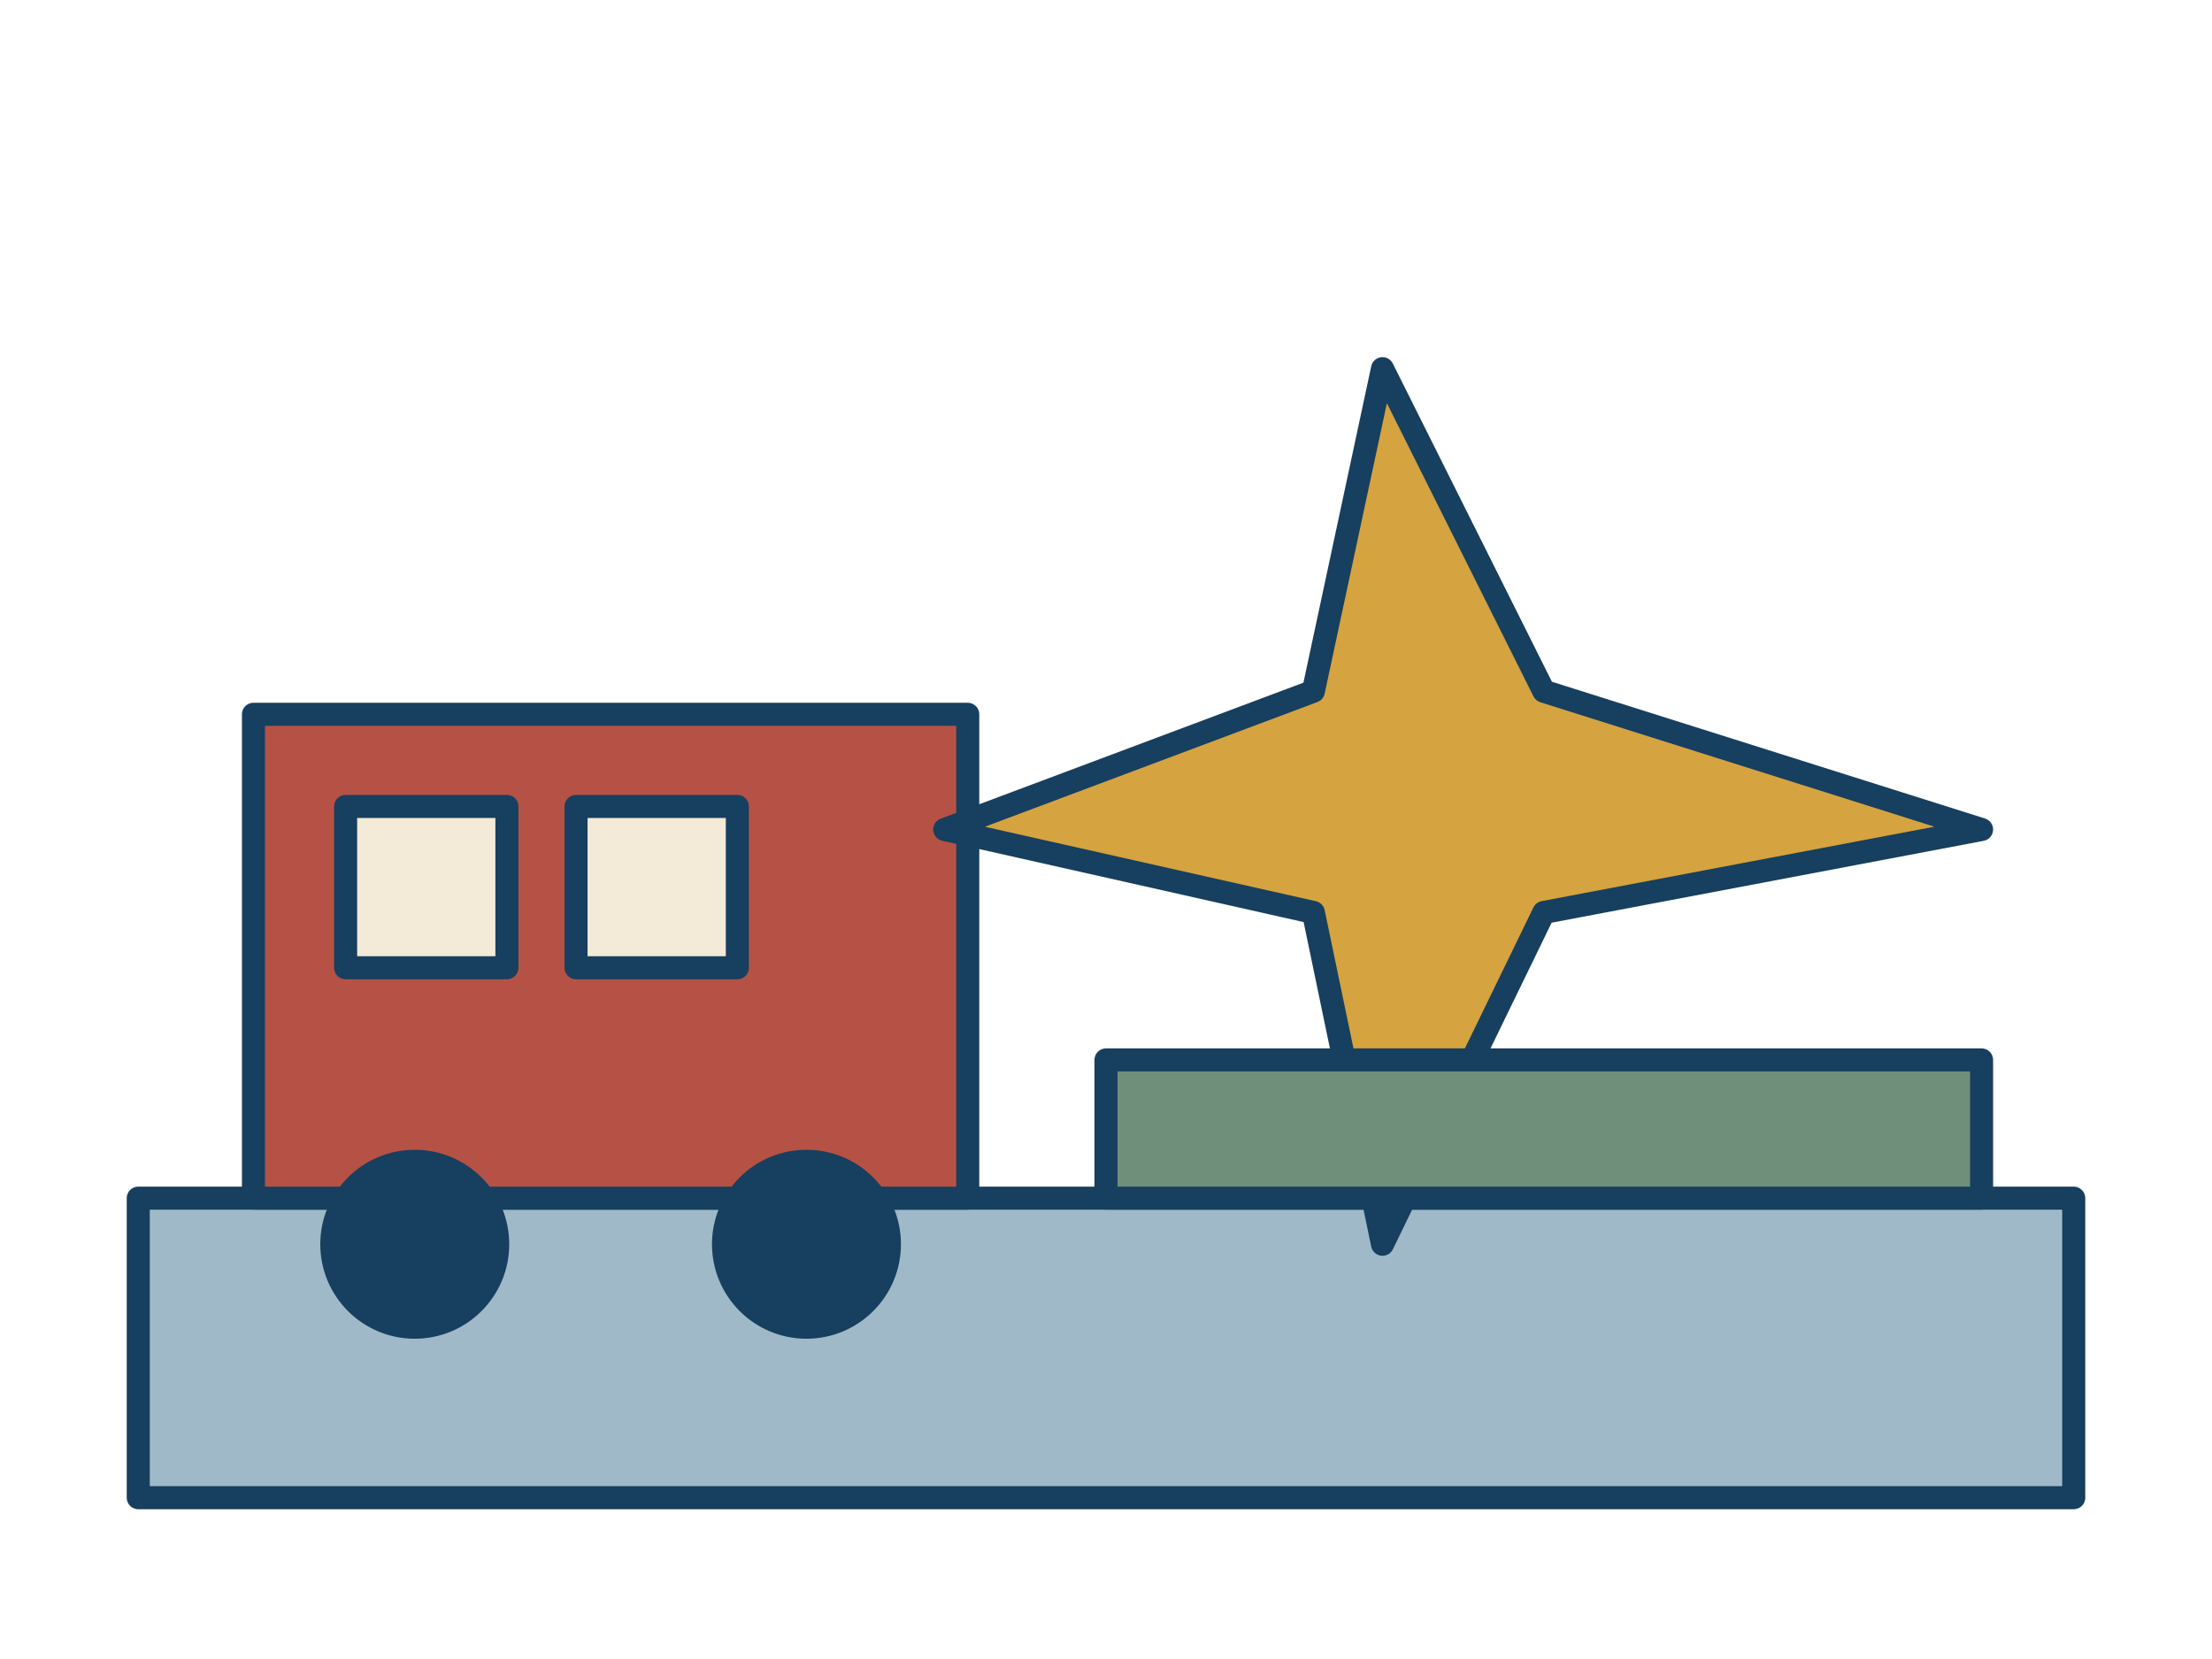
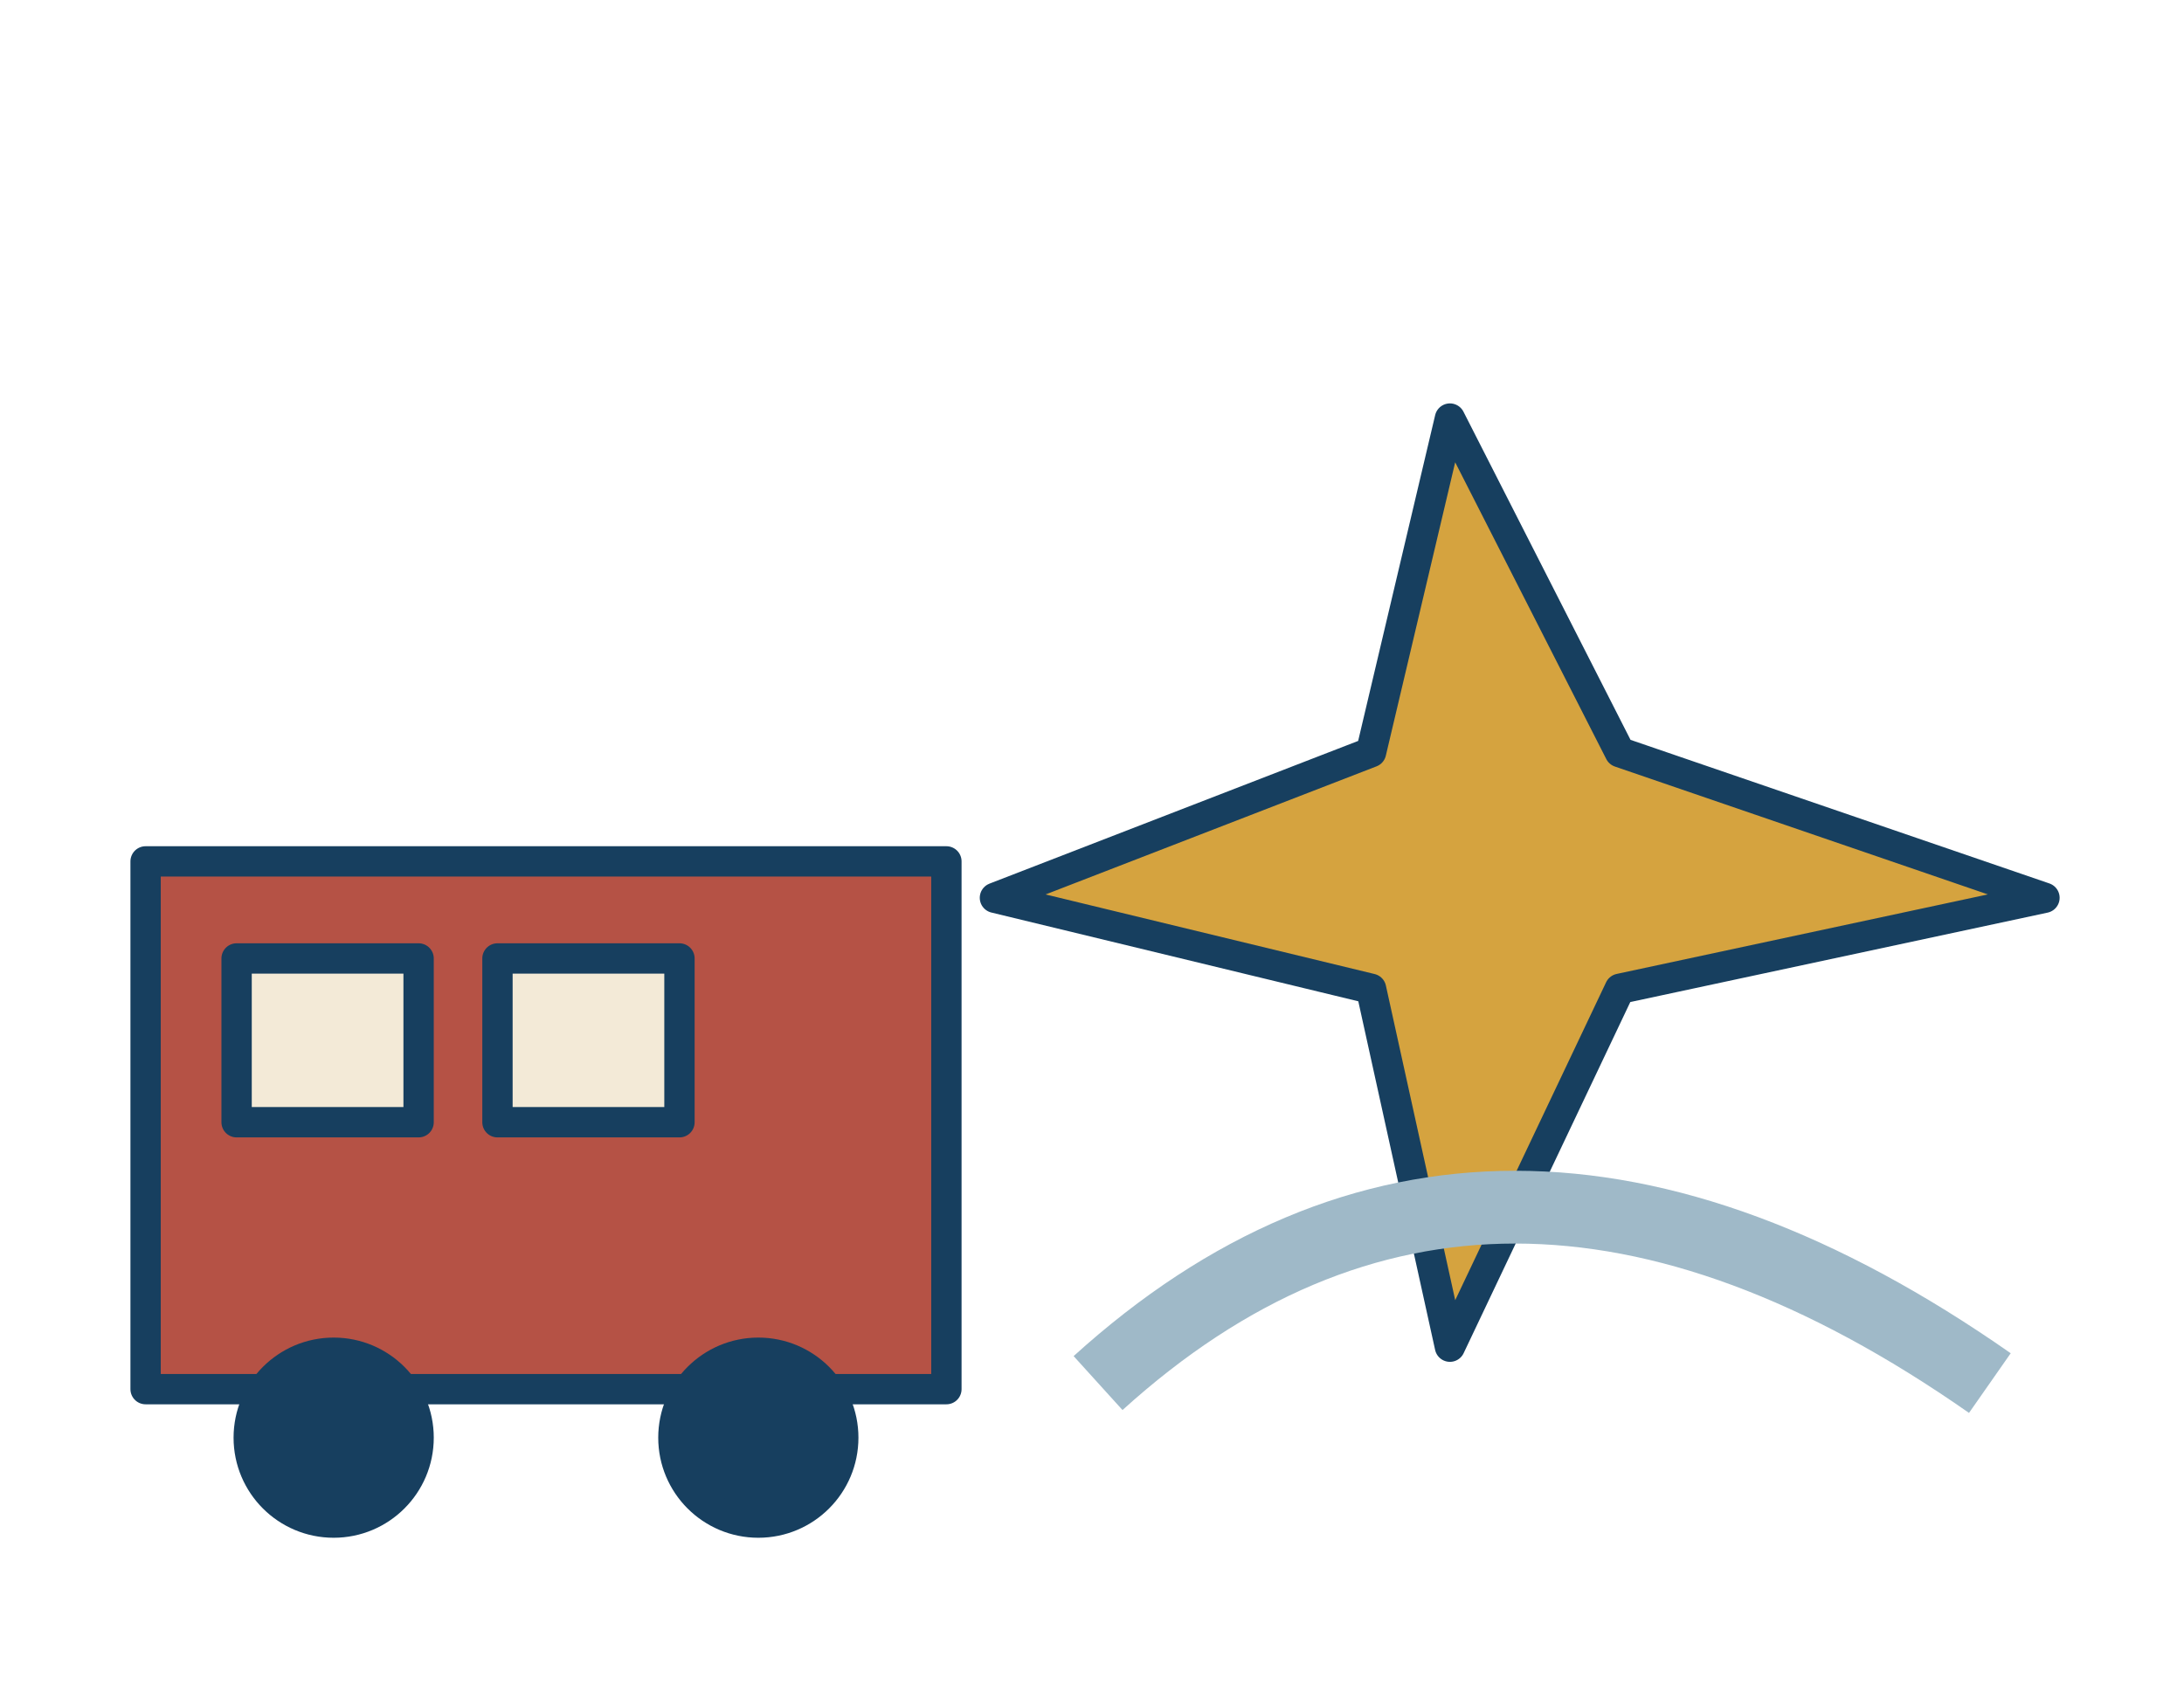
- <svg xmlns="http://www.w3.org/2000/svg" viewBox="0 0 480 360">
+ <svg xmlns="http://www.w3.org/2000/svg" viewBox="0 0 360 280">
  <g stroke="#173f5f" stroke-width="5" stroke-linejoin="round">
-     <path fill="#9fb9c8" d="M30 260h420v65H30z" />
-     <path fill="#b55245" d="M55 155h155v105H55z" />
-     <path fill="#f3ead7" d="M75 175h35v35H75zM125 175h35v35h-35z" />
-     <circle cx="90" cy="270" r="18" fill="#173f5f" />
-     <circle cx="175" cy="270" r="18" fill="#173f5f" />
-     <path fill="#d5a33f" d="M300 80l35 70 95 30-95 18-35 72-15-72-80-18 80-30z" />
-     <path fill="#6f8f7b" d="M240 230h190v30H240z" />
+     <path fill="#b55245" d="M24 142h132v87H24z" />
+     <path fill="#f3ead7" d="M39 158h30v27H39zM82 158h30v27H82z" />
+     <circle cx="55" cy="237" r="14" fill="#173f5f" />
+     <circle cx="125" cy="237" r="14" fill="#173f5f" />
+     <path fill="#d5a33f" d="M239 69l28 55 70 24-70 15-28 59-13-59-62-15 62-24z" />
+     <path d="M181 228q64-58 147 0" fill="none" stroke="#9fb9c8" stroke-width="12" />
  </g>
</svg>
